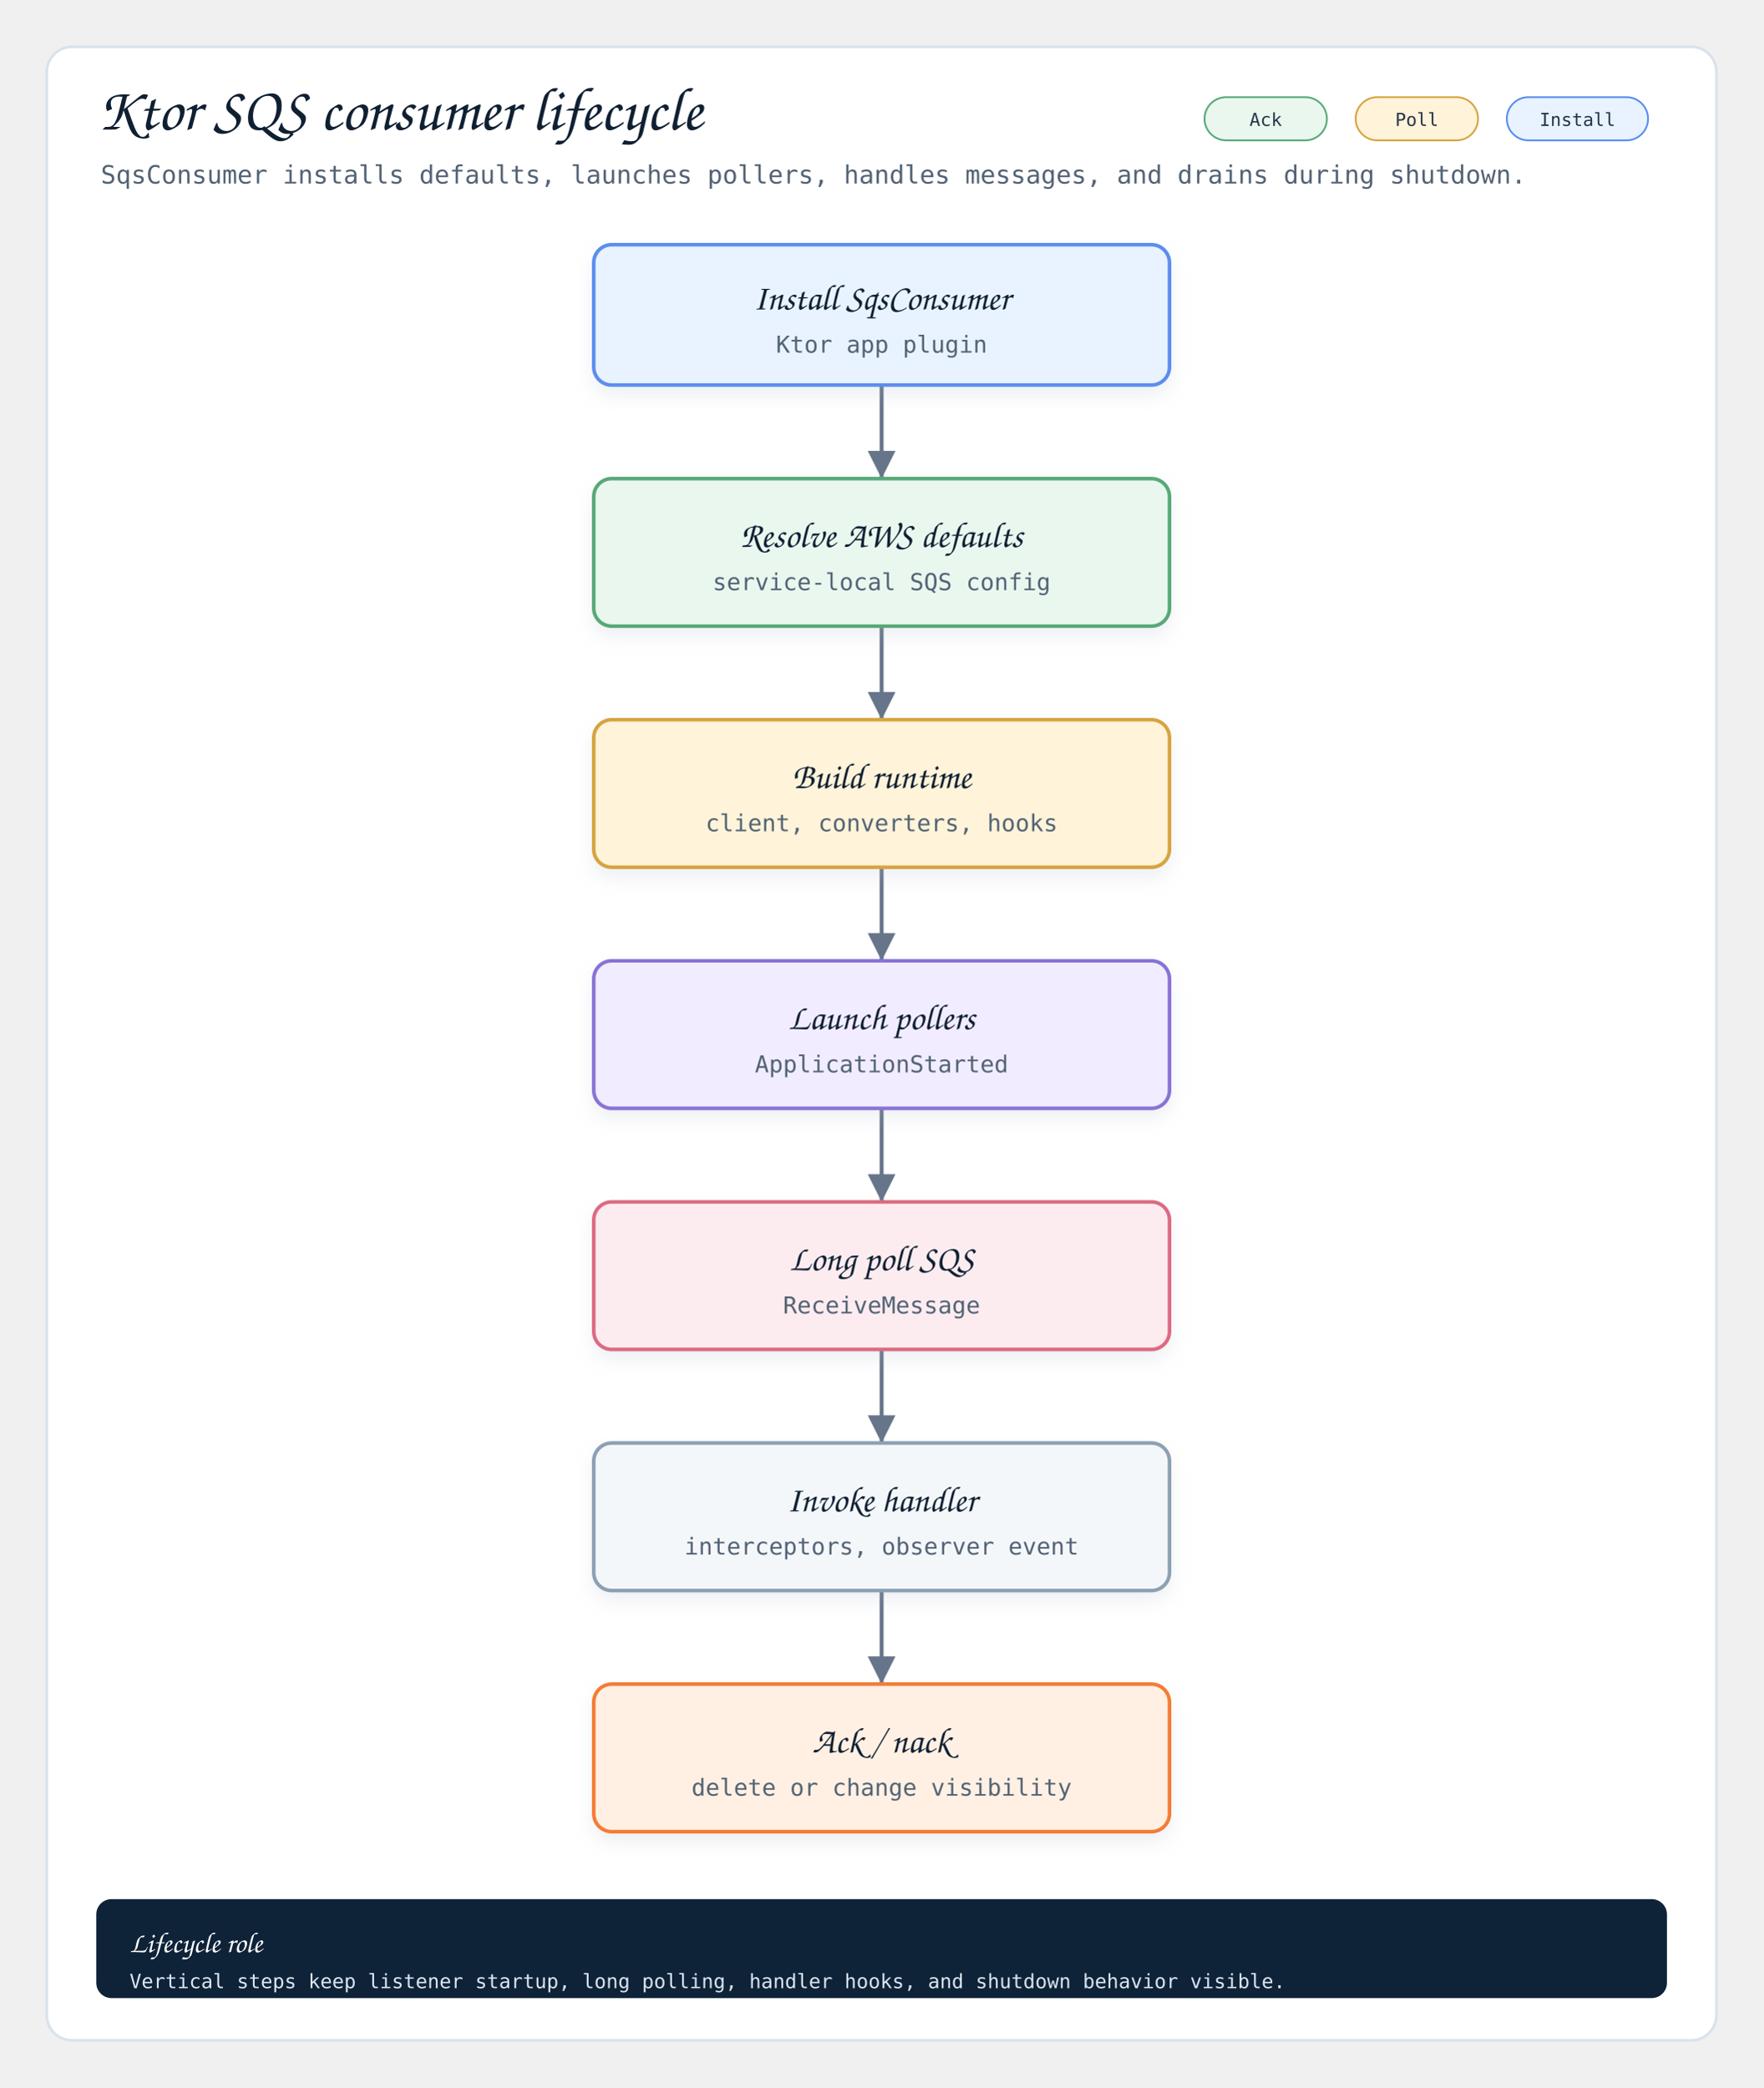
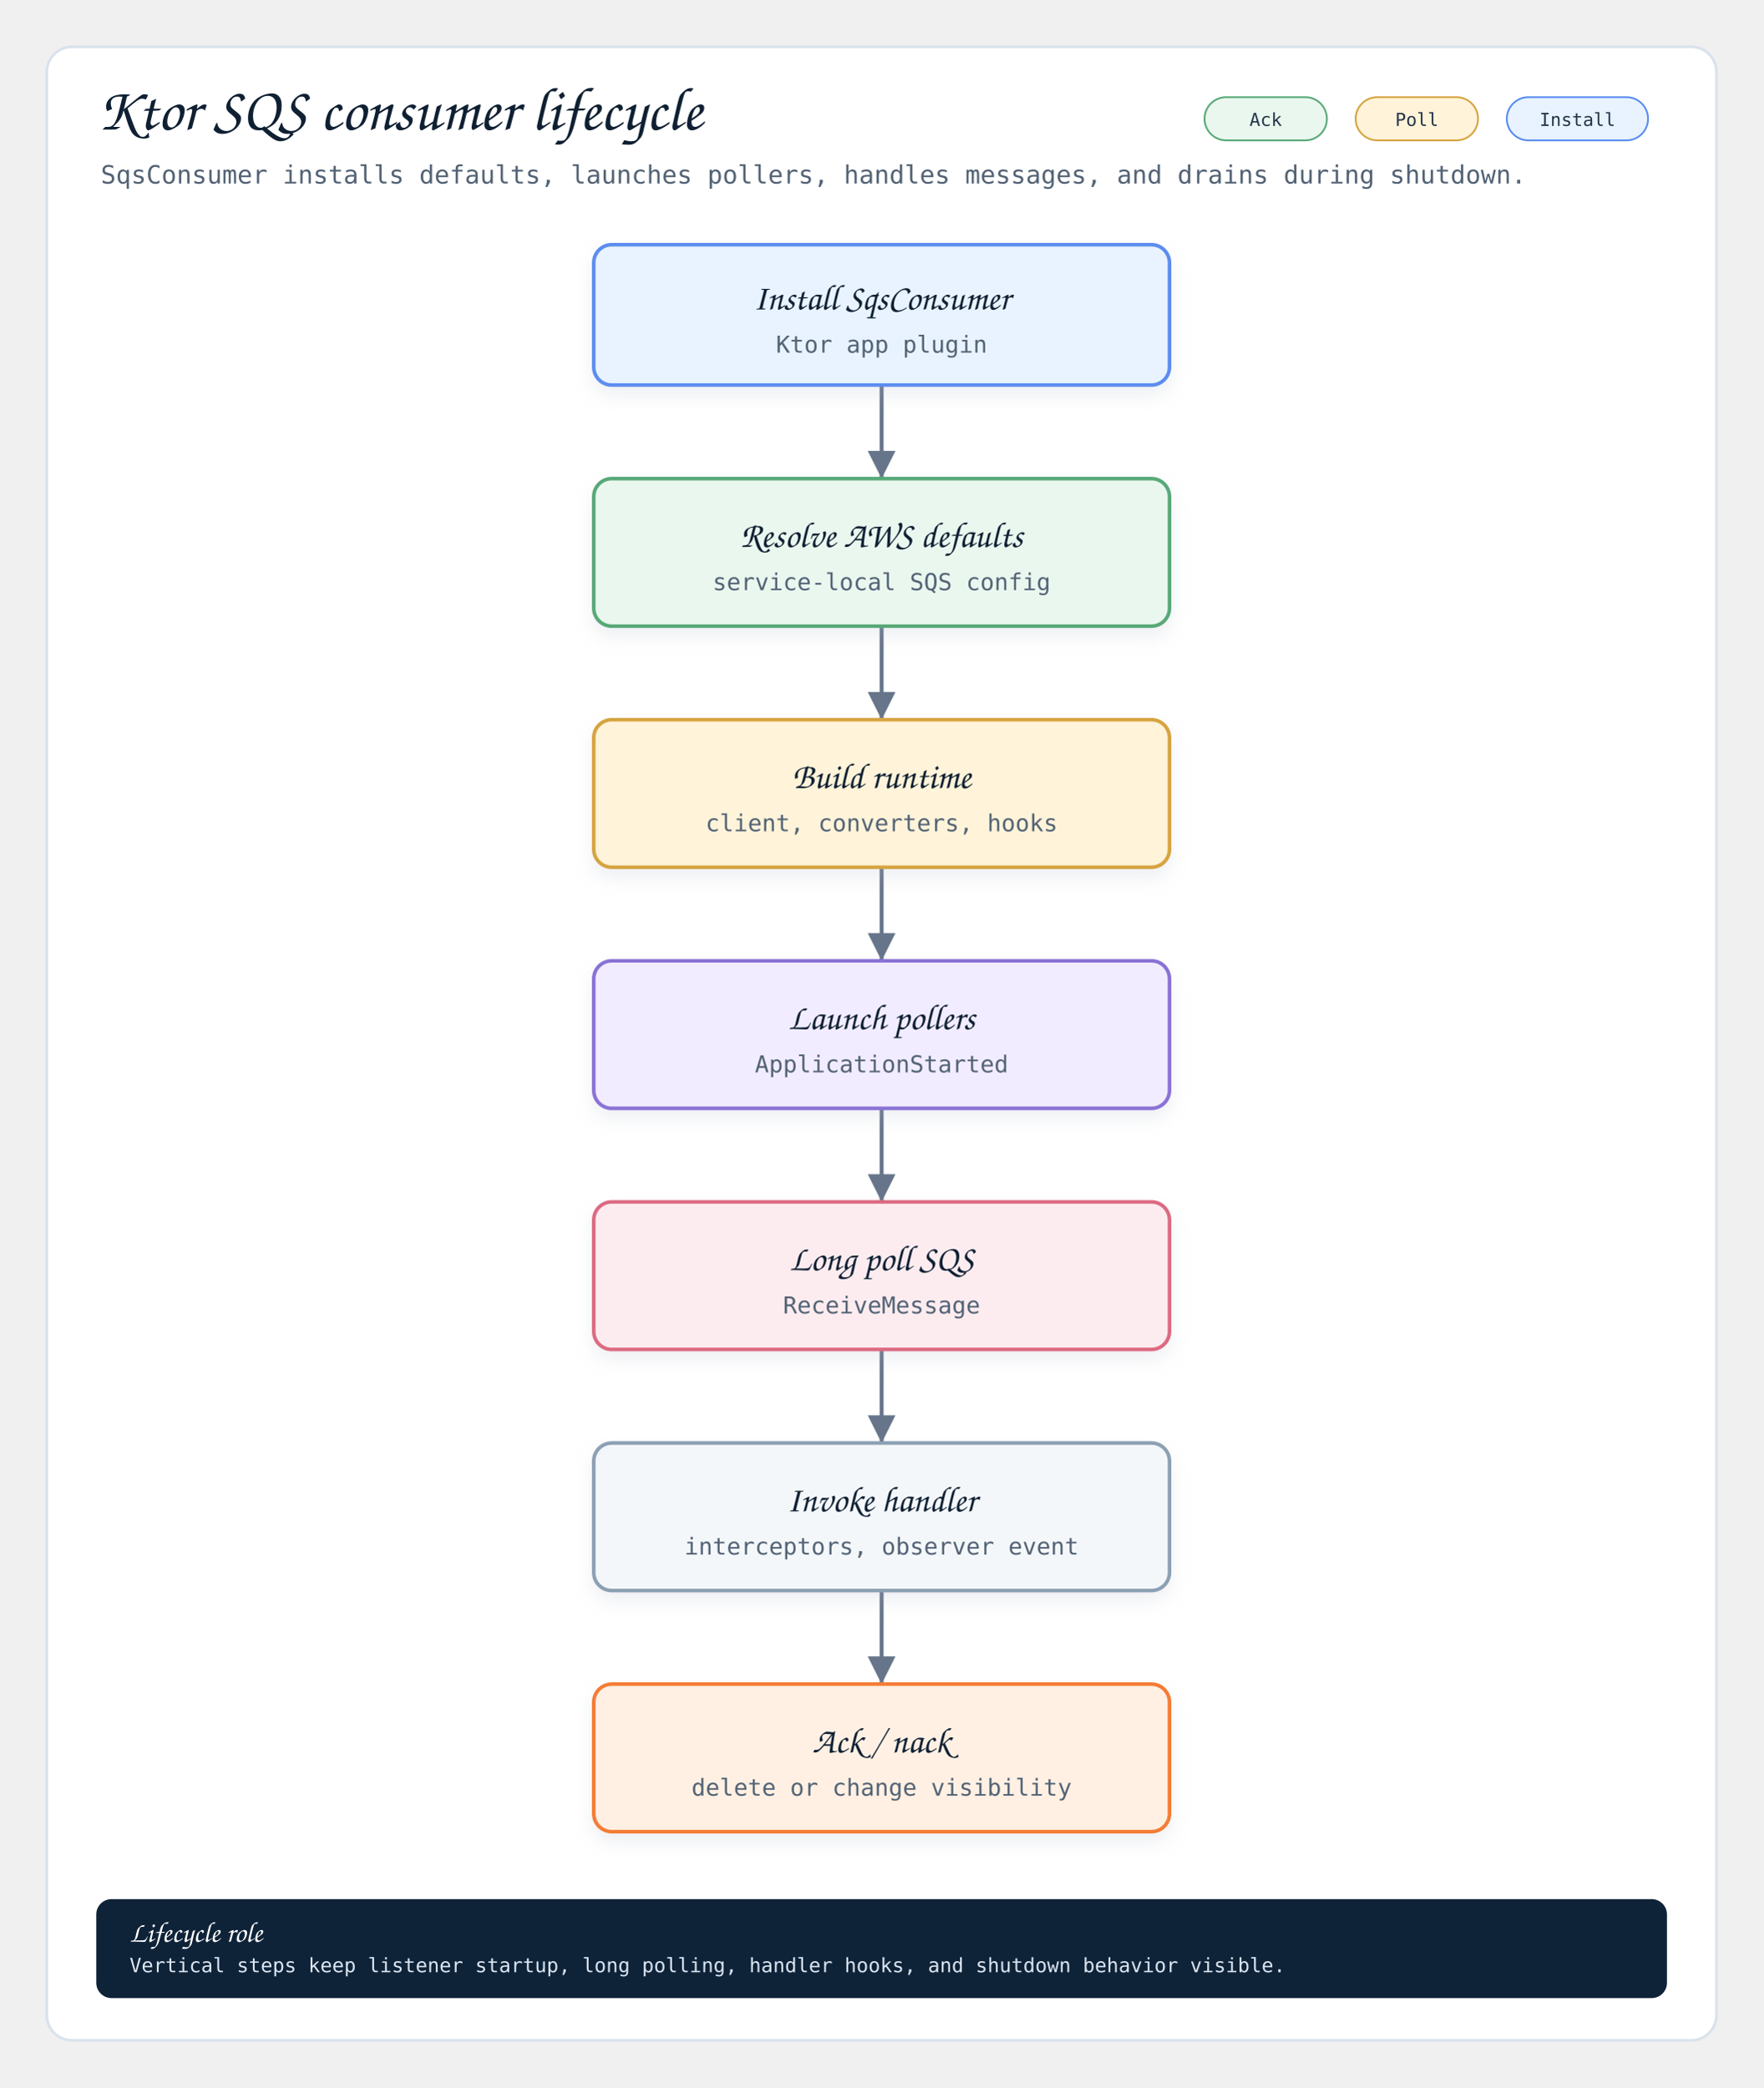
<svg xmlns="http://www.w3.org/2000/svg" width="980" height="1160" viewBox="0 0 980 1160" role="img" aria-label="Ktor SQS consumer lifecycle">
  <defs>
    <marker id="arrow" markerWidth="9" markerHeight="9" refX="8" refY="4.5" orient="auto" markerUnits="strokeWidth">
      <path d="M1,1 L8,4.5 L1,8 Z" fill="#66758A" />
    </marker>
    <filter id="shadow" x="-10%" y="-10%" width="120%" height="130%">
      <feDropShadow dx="0" dy="5" stdDeviation="5" flood-color="#AAB7C6" flood-opacity="0.20" />
    </filter>
  </defs>
  <style>
  svg{background:#F5F7FA}
  .frame{fill:#FFFFFF;stroke:#D9E2EC;stroke-width:1.5}
  .title{font-family:"Architects Daughter","Comic Sans MS",cursive;font-size:34px;fill:#102033}
  .subtitle,.detail,.footer-detail{font-family:"Comic Mono","SFMono-Regular",Menlo,monospace;fill:#526274}
  .subtitle{font-size:14px}
  .card-title{font-family:"Architects Daughter","Comic Sans MS",cursive;font-size:20px;fill:#102033}
  .detail{font-size:13px}
  .chip{font-family:"Comic Mono","SFMono-Regular",Menlo,monospace;font-size:10px;fill:#243447}
  .card{stroke-width:2;filter:url(#shadow)}
  .edge{fill:none;stroke-width:2.2;marker-end:url(#arrow)}
  .edge-label{font-family:"Comic Mono","SFMono-Regular",Menlo,monospace;font-size:11px;fill:#344456}
  .label-bg{fill:#FFFFFF;stroke:#D9E2EC}
  .footer{fill:#0E2238;stroke:#0E2238}
  .footer-title{font-family:"Architects Daughter","Comic Sans MS",cursive;font-size:16px;fill:#FFFFFF}
  .footer-detail{font-size:11px;fill:#DDE7F2}
</style>
  <rect x="26" y="26" width="928" height="1108" rx="14" class="frame" />
  <text class="title" x="54" y="72">Ktor SQS consumer lifecycle</text>
  <text class="subtitle" x="56" y="102">SqsConsumer installs defaults, launches pollers, handles messages, and drains during shutdown.</text>
  <rect x="837.5" y="54" width="78.5" height="24" rx="12" fill="#E8F3FF" stroke="#5B8DEF" />
  <text class="chip" x="876.75" y="70" text-anchor="middle">Install</text>
  <rect x="753.5" y="54" width="68" height="24" rx="12" fill="#FFF3D9" stroke="#D6A441" />
  <text class="chip" x="787.5" y="70" text-anchor="middle">Poll</text>
  <rect x="669.5" y="54" width="68" height="24" rx="12" fill="#EAF7EF" stroke="#58A978" />
  <text class="chip" x="703.5" y="70" text-anchor="middle">Ack</text>
  <g>
    <g>
-       <path class="edge" d="M490 214 L490 240 L490 240 L490 266" stroke="#66758A" />
+       <path class="edge" d="M490 214 L490 246 L490 246 L490 266" stroke="#66758A" />
    </g>
    <g>
-       <path class="edge" d="M490 348 L490 374 L490 374 L490 400" stroke="#66758A" />
+       <path class="edge" d="M490 348 L490 380 L490 380 L490 400" stroke="#66758A" />
    </g>
    <g>
-       <path class="edge" d="M490 482 L490 508 L490 508 L490 534" stroke="#66758A" />
+       <path class="edge" d="M490 482 L490 514 L490 514 L490 534" stroke="#66758A" />
    </g>
    <g>
-       <path class="edge" d="M490 616 L490 642 L490 642 L490 668" stroke="#66758A" />
+       <path class="edge" d="M490 616 L490 648 L490 648 L490 668" stroke="#66758A" />
    </g>
    <g>
-       <path class="edge" d="M490 750 L490 776 L490 776 L490 802" stroke="#66758A" />
+       <path class="edge" d="M490 750 L490 782 L490 782 L490 802" stroke="#66758A" />
    </g>
    <g>
-       <path class="edge" d="M490 884 L490 910 L490 910 L490 936" stroke="#66758A" />
+       <path class="edge" d="M490 884 L490 916 L490 916 L490 936" stroke="#66758A" />
    </g>
  </g>
  <g id="install">
    <rect class="card" x="330" y="136" width="320" height="78" rx="10" fill="#E8F3FF" stroke="#5B8DEF" />
    <text class="card-title" x="490" y="172" text-anchor="middle">Install SqsConsumer</text>
    <text class="detail" x="490" y="196" text-anchor="middle">Ktor app plugin</text>
  </g>
  <g id="defaults">
    <rect class="card" x="330" y="266" width="320" height="82" rx="10" fill="#EAF7EF" stroke="#58A978" />
    <text class="card-title" x="490" y="304" text-anchor="middle">Resolve AWS defaults</text>
    <text class="detail" x="490" y="328" text-anchor="middle">service-local SQS config</text>
  </g>
  <g id="runtime">
    <rect class="card" x="330" y="400" width="320" height="82" rx="10" fill="#FFF3D9" stroke="#D6A441" />
    <text class="card-title" x="490" y="438" text-anchor="middle">Build runtime</text>
    <text class="detail" x="490" y="462" text-anchor="middle">client, converters, hooks</text>
  </g>
  <g id="pollers">
    <rect class="card" x="330" y="534" width="320" height="82" rx="10" fill="#F1ECFF" stroke="#8A72D6" />
    <text class="card-title" x="490" y="572" text-anchor="middle">Launch pollers</text>
    <text class="detail" x="490" y="596" text-anchor="middle">ApplicationStarted</text>
  </g>
  <g id="poll">
    <rect class="card" x="330" y="668" width="320" height="82" rx="10" fill="#FDECEF" stroke="#DC6B82" />
    <text class="card-title" x="490" y="706" text-anchor="middle">Long poll SQS</text>
    <text class="detail" x="490" y="730" text-anchor="middle">ReceiveMessage</text>
  </g>
  <g id="handler">
    <rect class="card" x="330" y="802" width="320" height="82" rx="10" fill="#F4F7FA" stroke="#8CA0B3" />
    <text class="card-title" x="490" y="840" text-anchor="middle">Invoke handler</text>
    <text class="detail" x="490" y="864" text-anchor="middle">interceptors, observer event</text>
  </g>
  <g id="ack">
    <rect class="card" x="330" y="936" width="320" height="82" rx="10" fill="#FFF0E3" stroke="#F47B36" />
    <text class="card-title" x="490" y="974" text-anchor="middle">Ack / nack</text>
    <text class="detail" x="490" y="998" text-anchor="middle">delete or change visibility</text>
  </g>
  <rect class="footer" x="54" y="1056" width="872" height="54" rx="8" />
-   <text class="footer-title" x="72" y="1085">Lifecycle role</text>
-   <text class="footer-detail" x="72" y="1105">Vertical steps keep listener startup, long polling, handler hooks, and shutdown behavior visible.</text>
+   <text class="footer-title" x="72" y="1075" dominant-baseline="middle">Lifecycle role</text>
+   <text class="footer-detail" x="72" y="1093" dominant-baseline="middle">Vertical steps keep listener startup, long polling, handler hooks, and shutdown behavior visible.</text>
</svg>
